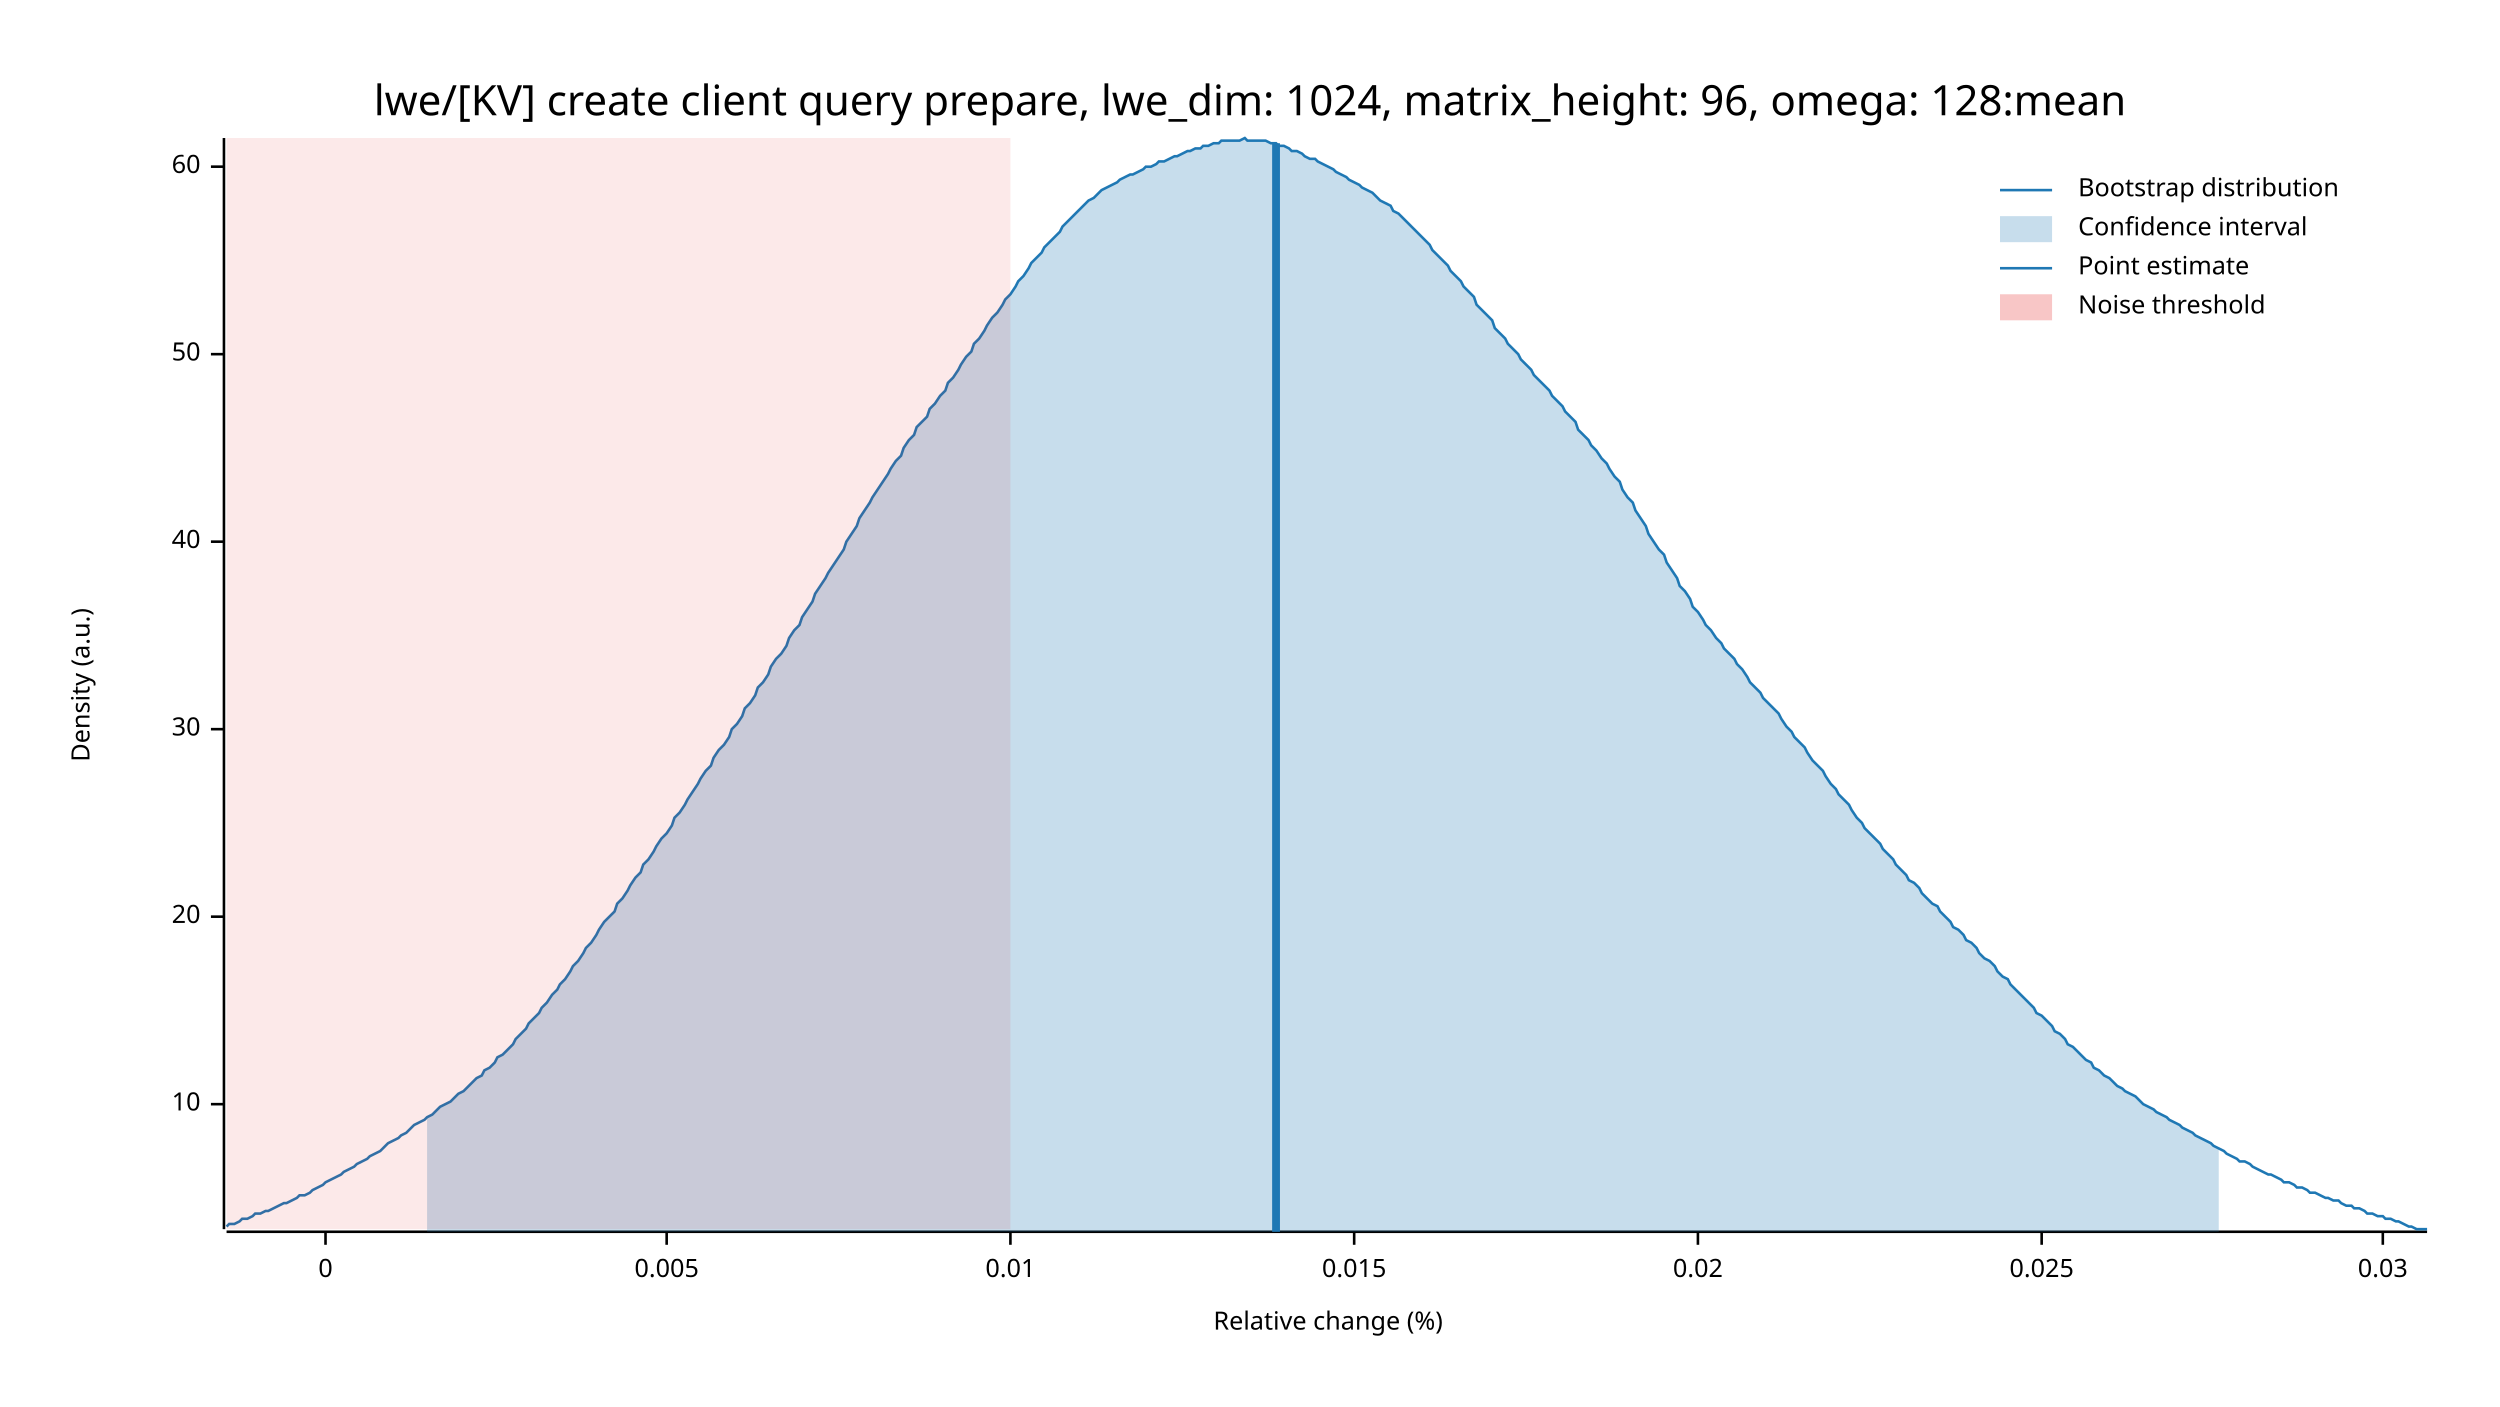
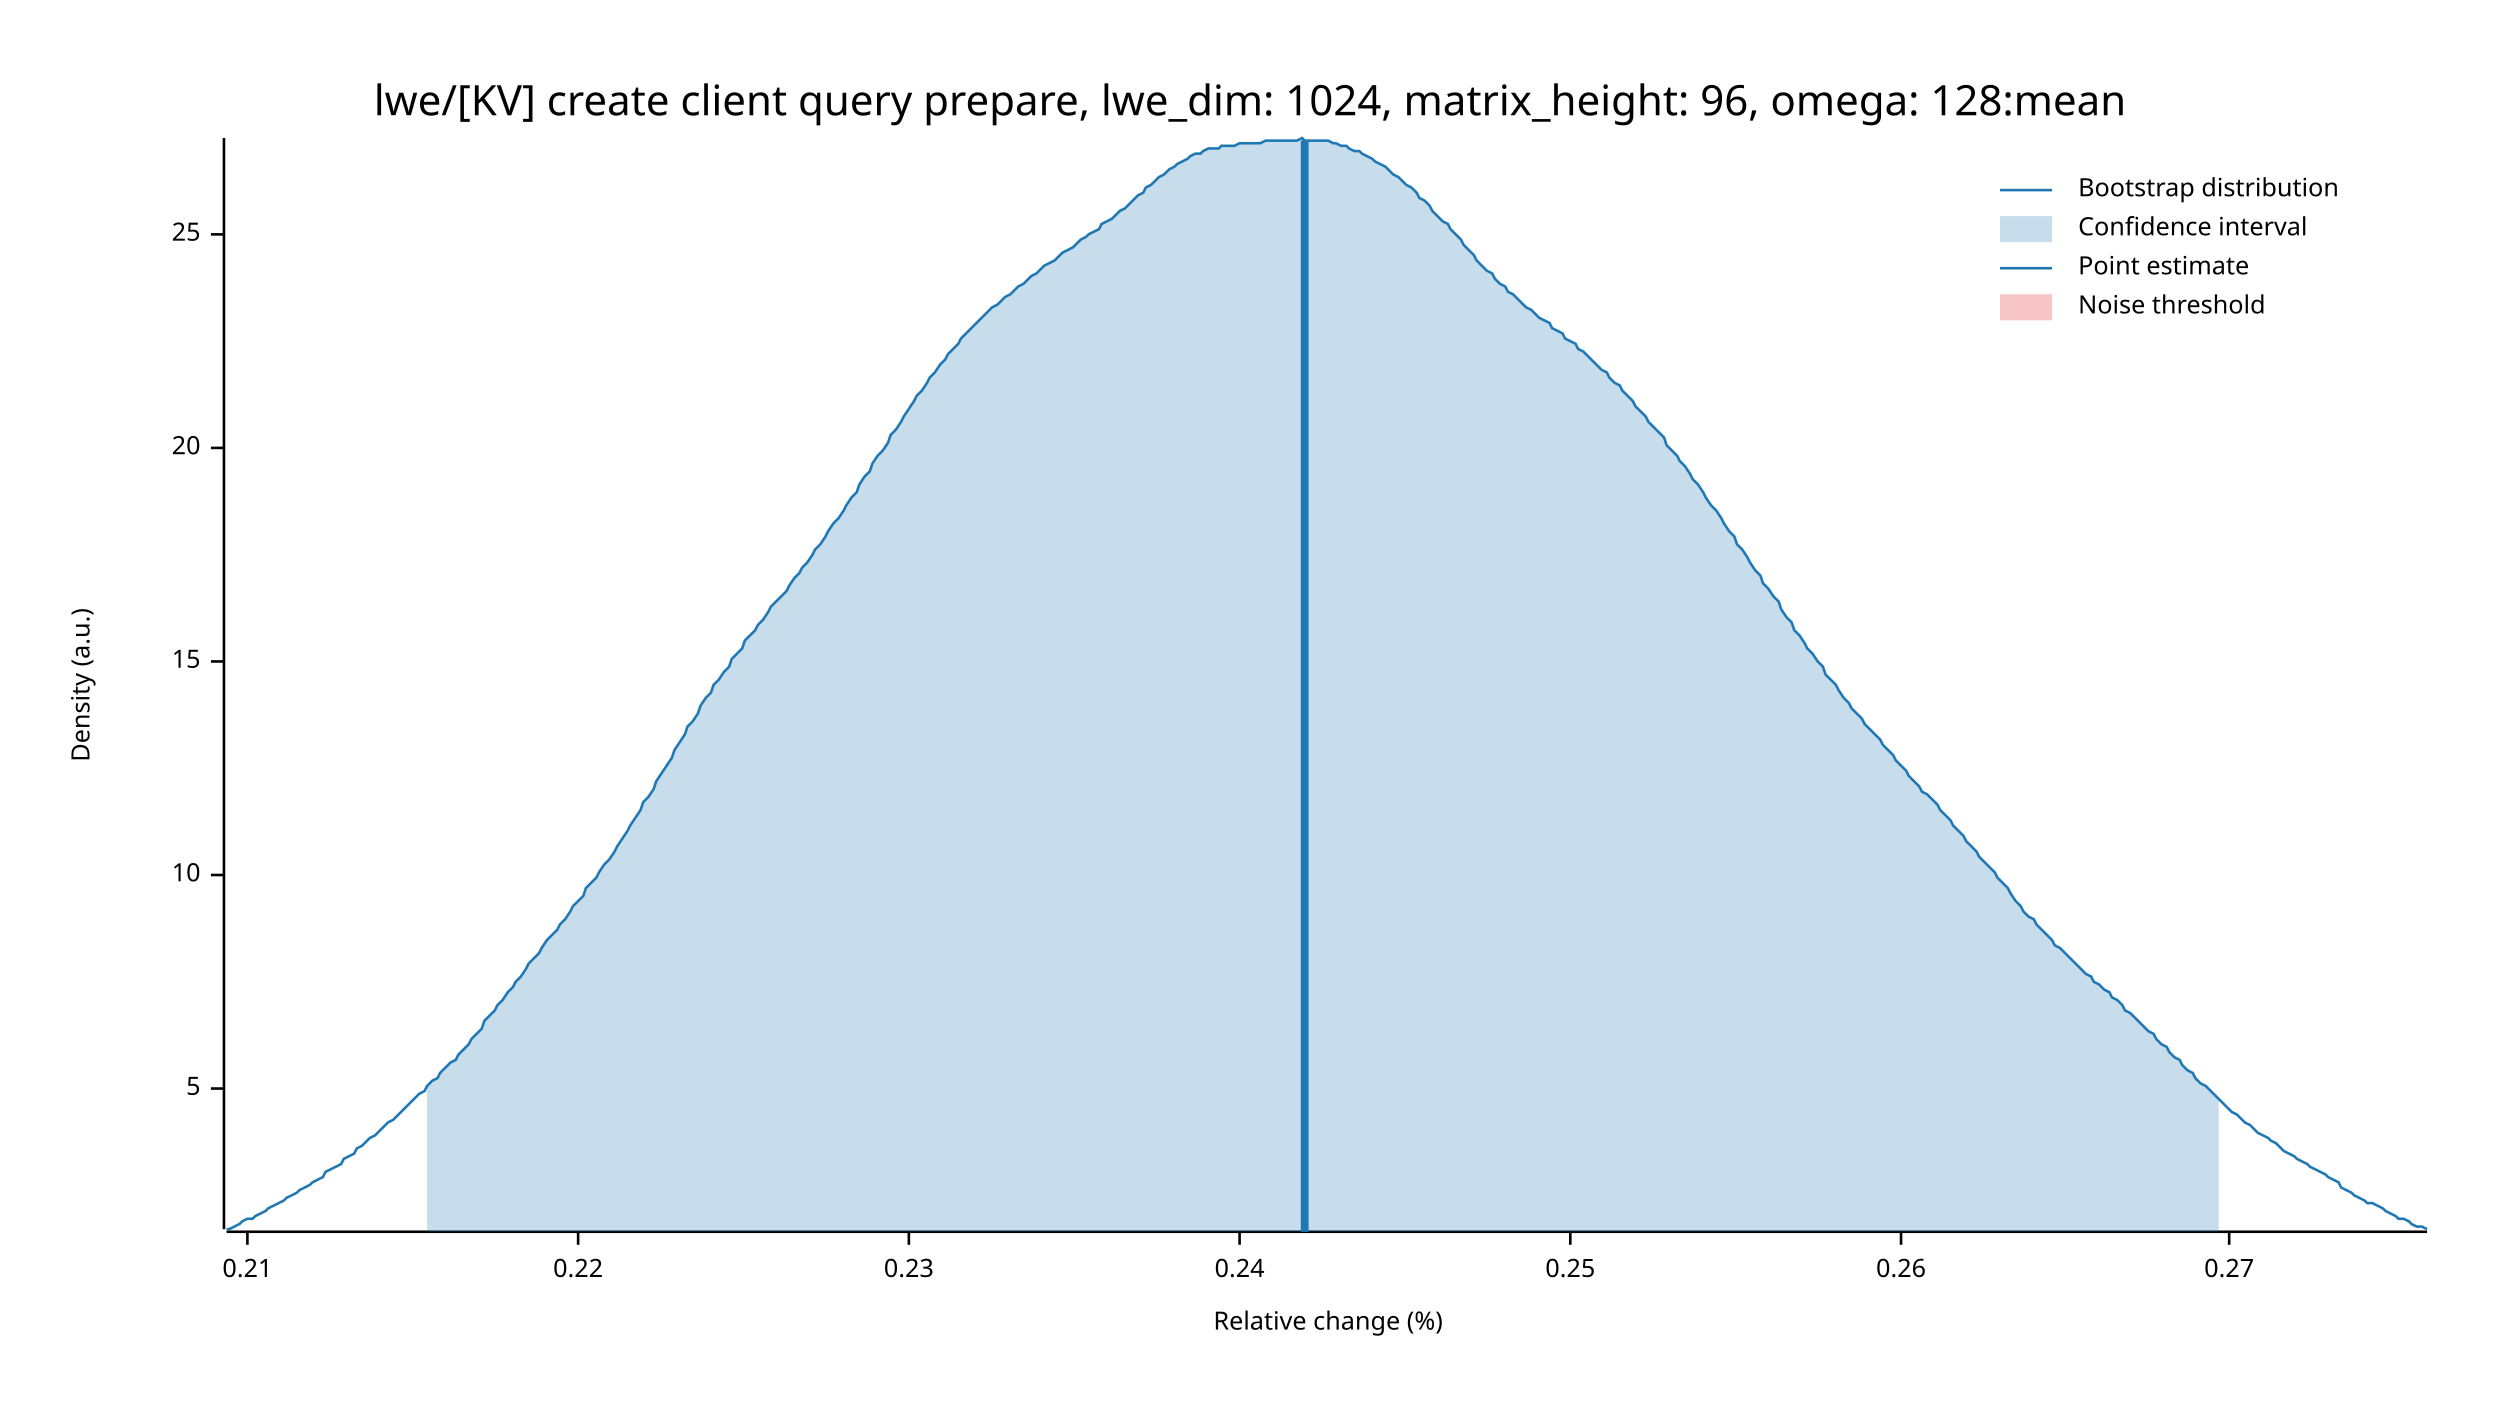
<svg xmlns="http://www.w3.org/2000/svg" width="960" height="540" viewBox="0 0 960 540">
  <text x="480" y="32" dy="0.76em" text-anchor="middle" font-family="sans-serif" font-size="16.129" opacity="1" fill="#000000">
lwe/[KV] create client query prepare, lwe_dim: 1024, matrix_height: 96, omega: 128:mean
</text>
  <text x="27" y="263" dy="0.76em" text-anchor="middle" font-family="sans-serif" font-size="9.677" opacity="1" fill="#000000" transform="rotate(270, 27, 263)">
Density (a.u.)
</text>
  <text x="510" y="513" dy="-0.5ex" text-anchor="middle" font-family="sans-serif" font-size="9.677" opacity="1" fill="#000000">
Relative change (%)
</text>
  <polyline fill="none" opacity="1" stroke="#000000" stroke-width="1" points="86,53 86,472 " />
-   <text x="77" y="424" dy="0.5ex" text-anchor="end" font-family="sans-serif" font-size="9.677" opacity="1" fill="#000000">
+   <text x="77" y="418" dy="0.5ex" text-anchor="end" font-family="sans-serif" font-size="9.677" opacity="1" fill="#000000">
+ 5
+ </text>
+   <polyline fill="none" opacity="1" stroke="#000000" stroke-width="1" points="81,418 86,418 " />
+   <text x="77" y="336" dy="0.5ex" text-anchor="end" font-family="sans-serif" font-size="9.677" opacity="1" fill="#000000">
10
</text>
-   <polyline fill="none" opacity="1" stroke="#000000" stroke-width="1" points="81,424 86,424 " />
-   <text x="77" y="352" dy="0.5ex" text-anchor="end" font-family="sans-serif" font-size="9.677" opacity="1" fill="#000000">
+   <polyline fill="none" opacity="1" stroke="#000000" stroke-width="1" points="81,336 86,336 " />
+   <text x="77" y="254" dy="0.5ex" text-anchor="end" font-family="sans-serif" font-size="9.677" opacity="1" fill="#000000">
+ 15
+ </text>
+   <polyline fill="none" opacity="1" stroke="#000000" stroke-width="1" points="81,254 86,254 " />
+   <text x="77" y="172" dy="0.5ex" text-anchor="end" font-family="sans-serif" font-size="9.677" opacity="1" fill="#000000">
20
</text>
-   <polyline fill="none" opacity="1" stroke="#000000" stroke-width="1" points="81,352 86,352 " />
-   <text x="77" y="280" dy="0.5ex" text-anchor="end" font-family="sans-serif" font-size="9.677" opacity="1" fill="#000000">
- 30
+   <polyline fill="none" opacity="1" stroke="#000000" stroke-width="1" points="81,172 86,172 " />
+   <text x="77" y="90" dy="0.5ex" text-anchor="end" font-family="sans-serif" font-size="9.677" opacity="1" fill="#000000">
+ 25
</text>
-   <polyline fill="none" opacity="1" stroke="#000000" stroke-width="1" points="81,280 86,280 " />
-   <text x="77" y="208" dy="0.5ex" text-anchor="end" font-family="sans-serif" font-size="9.677" opacity="1" fill="#000000">
- 40
+   <polyline fill="none" opacity="1" stroke="#000000" stroke-width="1" points="81,90 86,90 " />
+   <polyline fill="none" opacity="1" stroke="#000000" stroke-width="1" points="87,473 932,473 " />
+   <text x="95" y="483" dy="0.76em" text-anchor="middle" font-family="sans-serif" font-size="9.677" opacity="1" fill="#000000">
+ 0.21
</text>
-   <polyline fill="none" opacity="1" stroke="#000000" stroke-width="1" points="81,208 86,208 " />
-   <text x="77" y="136" dy="0.5ex" text-anchor="end" font-family="sans-serif" font-size="9.677" opacity="1" fill="#000000">
- 50
+   <polyline fill="none" opacity="1" stroke="#000000" stroke-width="1" points="95,473 95,478 " />
+   <text x="222" y="483" dy="0.76em" text-anchor="middle" font-family="sans-serif" font-size="9.677" opacity="1" fill="#000000">
+ 0.22
</text>
-   <polyline fill="none" opacity="1" stroke="#000000" stroke-width="1" points="81,136 86,136 " />
-   <text x="77" y="64" dy="0.5ex" text-anchor="end" font-family="sans-serif" font-size="9.677" opacity="1" fill="#000000">
- 60
+   <polyline fill="none" opacity="1" stroke="#000000" stroke-width="1" points="222,473 222,478 " />
+   <text x="349" y="483" dy="0.76em" text-anchor="middle" font-family="sans-serif" font-size="9.677" opacity="1" fill="#000000">
+ 0.23
</text>
-   <polyline fill="none" opacity="1" stroke="#000000" stroke-width="1" points="81,64 86,64 " />
-   <polyline fill="none" opacity="1" stroke="#000000" stroke-width="1" points="87,473 932,473 " />
-   <text x="125" y="483" dy="0.76em" text-anchor="middle" font-family="sans-serif" font-size="9.677" opacity="1" fill="#000000">
- 0
+   <polyline fill="none" opacity="1" stroke="#000000" stroke-width="1" points="349,473 349,478 " />
+   <text x="476" y="483" dy="0.76em" text-anchor="middle" font-family="sans-serif" font-size="9.677" opacity="1" fill="#000000">
+ 0.24
</text>
-   <polyline fill="none" opacity="1" stroke="#000000" stroke-width="1" points="125,473 125,478 " />
-   <text x="256" y="483" dy="0.76em" text-anchor="middle" font-family="sans-serif" font-size="9.677" opacity="1" fill="#000000">
- 0.005
+   <polyline fill="none" opacity="1" stroke="#000000" stroke-width="1" points="476,473 476,478 " />
+   <text x="603" y="483" dy="0.76em" text-anchor="middle" font-family="sans-serif" font-size="9.677" opacity="1" fill="#000000">
+ 0.25
</text>
-   <polyline fill="none" opacity="1" stroke="#000000" stroke-width="1" points="256,473 256,478 " />
-   <text x="388" y="483" dy="0.76em" text-anchor="middle" font-family="sans-serif" font-size="9.677" opacity="1" fill="#000000">
- 0.01
+   <polyline fill="none" opacity="1" stroke="#000000" stroke-width="1" points="603,473 603,478 " />
+   <text x="730" y="483" dy="0.76em" text-anchor="middle" font-family="sans-serif" font-size="9.677" opacity="1" fill="#000000">
+ 0.26
</text>
-   <polyline fill="none" opacity="1" stroke="#000000" stroke-width="1" points="388,473 388,478 " />
-   <text x="520" y="483" dy="0.76em" text-anchor="middle" font-family="sans-serif" font-size="9.677" opacity="1" fill="#000000">
- 0.015
+   <polyline fill="none" opacity="1" stroke="#000000" stroke-width="1" points="730,473 730,478 " />
+   <text x="856" y="483" dy="0.76em" text-anchor="middle" font-family="sans-serif" font-size="9.677" opacity="1" fill="#000000">
+ 0.27
</text>
-   <polyline fill="none" opacity="1" stroke="#000000" stroke-width="1" points="520,473 520,478 " />
-   <text x="652" y="483" dy="0.76em" text-anchor="middle" font-family="sans-serif" font-size="9.677" opacity="1" fill="#000000">
- 0.02
- </text>
-   <polyline fill="none" opacity="1" stroke="#000000" stroke-width="1" points="652,473 652,478 " />
-   <text x="784" y="483" dy="0.76em" text-anchor="middle" font-family="sans-serif" font-size="9.677" opacity="1" fill="#000000">
- 0.025
- </text>
-   <polyline fill="none" opacity="1" stroke="#000000" stroke-width="1" points="784,473 784,478 " />
-   <text x="915" y="483" dy="0.76em" text-anchor="middle" font-family="sans-serif" font-size="9.677" opacity="1" fill="#000000">
- 0.03
- </text>
-   <polyline fill="none" opacity="1" stroke="#000000" stroke-width="1" points="915,473 915,478 " />
-   <polyline fill="none" opacity="1" stroke="#1F78B4" stroke-width="1" points="87,471 88,470 90,470 92,469 93,468 95,468 97,467 98,466 100,466 102,465 103,465 105,464 107,463 109,462 110,462 112,461 114,460 115,459 117,459 119,458 120,457 122,456 124,455 125,454 127,453 129,452 131,451 132,450 134,449 136,448 137,447 139,446 141,445 142,444 144,443 146,442 147,441 149,439 151,438 153,437 154,436 156,435 158,433 159,432 161,431 163,430 164,429 166,428 168,426 169,425 171,424 173,423 175,421 176,420 178,419 180,417 181,416 183,414 185,413 186,411 188,410 190,408 191,406 193,405 195,403 197,401 198,399 200,397 202,395 203,393 205,391 207,389 208,387 210,385 212,382 214,380 215,378 217,376 219,373 220,371 222,369 224,366 225,364 227,362 229,359 230,357 232,354 234,352 236,350 237,347 239,345 241,342 242,340 244,337 246,335 247,332 249,330 251,327 252,325 254,322 256,320 258,317 259,314 261,312 263,309 264,307 266,304 268,301 269,299 271,296 273,294 274,291 276,288 278,286 280,283 281,280 283,278 285,275 286,272 288,270 290,267 291,264 293,262 295,259 296,256 298,253 300,251 302,248 303,245 305,242 307,240 308,237 310,234 312,231 313,228 315,225 317,222 318,220 320,217 322,214 324,211 325,208 327,205 329,202 330,199 332,196 334,193 335,191 337,188 339,185 341,182 342,180 344,177 346,175 347,172 349,169 351,167 352,164 354,162 356,160 357,157 359,155 361,152 363,150 364,147 366,145 368,142 369,140 371,137 373,135 374,132 376,130 378,127 379,125 381,122 383,120 385,117 386,115 388,113 390,110 391,108 393,106 395,103 396,101 398,99 400,97 401,95 403,93 405,91 407,89 408,87 410,85 412,83 413,82 415,80 417,78 418,77 420,76 422,74 423,73 425,72 427,71 429,70 430,69 432,68 434,67 435,67 437,66 439,65 440,64 442,64 444,63 445,62 447,62 449,61 451,60 452,60 454,59 456,58 457,58 459,57 461,57 462,56 464,56 466,55 468,55 469,54 471,54 473,54 474,54 476,54 478,53 479,54 481,54 483,54 484,54 486,54 488,55 490,55 491,56 493,56 495,57 496,58 498,58 500,59 501,60 503,61 505,61 506,62 508,63 510,64 512,65 513,66 515,67 517,68 518,69 520,70 522,71 523,72 525,73 527,74 528,75 530,77 532,78 534,79 535,81 537,82 539,84 540,85 542,87 544,89 545,90 547,92 549,94 550,96 552,98 554,100 556,102 557,104 559,106 561,108 562,110 564,112 566,114 567,117 569,119 571,121 573,123 574,126 576,128 578,130 579,132 581,134 583,136 584,138 586,140 588,142 589,144 591,146 593,148 595,150 596,152 598,154 600,156 601,158 603,160 605,162 606,165 608,167 610,169 611,171 613,173 615,176 617,178 618,180 620,183 622,185 623,188 625,191 627,193 628,196 630,199 632,202 633,205 635,208 637,211 639,213 640,216 642,219 644,222 645,225 647,227 649,230 650,233 652,235 654,238 655,240 657,242 659,245 661,247 662,249 664,251 666,253 667,255 669,257 671,260 672,262 674,264 676,266 677,268 679,270 681,272 683,274 684,276 686,279 688,281 689,283 691,285 693,287 694,289 696,292 698,294 700,296 701,298 703,301 705,303 706,305 708,307 710,309 711,311 713,314 715,316 716,318 718,320 720,322 722,324 723,326 725,328 727,330 728,332 730,334 732,336 733,338 735,339 737,341 738,343 740,345 742,347 744,348 745,350 747,352 749,354 750,356 752,357 754,359 755,361 757,362 759,364 760,366 762,368 764,369 766,371 767,373 769,375 771,376 772,378 774,380 776,382 777,383 779,385 781,387 782,389 784,390 786,392 788,394 789,396 791,397 793,399 794,401 796,402 798,404 799,405 801,407 803,408 804,410 806,411 808,413 810,414 811,415 813,417 815,418 816,419 818,420 820,421 821,422 823,424 825,425 827,426 828,427 830,428 832,429 833,430 835,431 837,432 838,433 840,434 842,435 843,436 845,437 847,438 849,439 850,440 852,441 854,442 855,443 857,444 859,445 860,446 862,446 864,447 865,448 867,449 869,450 871,451 872,451 874,452 876,453 877,454 879,454 881,455 882,456 884,456 886,457 887,458 889,458 891,459 893,460 894,460 896,461 898,461 899,462 901,463 903,463 904,464 906,464 908,465 909,466 911,466 913,467 915,467 916,468 918,468 920,469 921,469 923,470 925,471 926,471 928,472 930,472 932,472 " />
-   <polygon opacity="0.25" fill="#1F78B4" points="164,429 166,428 168,426 169,425 171,424 173,423 175,421 176,420 178,419 180,417 181,416 183,414 185,413 186,411 188,410 190,408 191,406 193,405 195,403 197,401 198,399 200,397 202,395 203,393 205,391 207,389 208,387 210,385 212,382 214,380 215,378 217,376 219,373 220,371 222,369 224,366 225,364 227,362 229,359 230,357 232,354 234,352 236,350 237,347 239,345 241,342 242,340 244,337 246,335 247,332 249,330 251,327 252,325 254,322 256,320 258,317 259,314 261,312 263,309 264,307 266,304 268,301 269,299 271,296 273,294 274,291 276,288 278,286 280,283 281,280 283,278 285,275 286,272 288,270 290,267 291,264 293,262 295,259 296,256 298,253 300,251 302,248 303,245 305,242 307,240 308,237 310,234 312,231 313,228 315,225 317,222 318,220 320,217 322,214 324,211 325,208 327,205 329,202 330,199 332,196 334,193 335,191 337,188 339,185 341,182 342,180 344,177 346,175 347,172 349,169 351,167 352,164 354,162 356,160 357,157 359,155 361,152 363,150 364,147 366,145 368,142 369,140 371,137 373,135 374,132 376,130 378,127 379,125 381,122 383,120 385,117 386,115 388,113 390,110 391,108 393,106 395,103 396,101 398,99 400,97 401,95 403,93 405,91 407,89 408,87 410,85 412,83 413,82 415,80 417,78 418,77 420,76 422,74 423,73 425,72 427,71 429,70 430,69 432,68 434,67 435,67 437,66 439,65 440,64 442,64 444,63 445,62 447,62 449,61 451,60 452,60 454,59 456,58 457,58 459,57 461,57 462,56 464,56 466,55 468,55 469,54 471,54 473,54 474,54 476,54 478,53 479,54 481,54 483,54 484,54 486,54 488,55 490,55 491,56 493,56 495,57 496,58 498,58 500,59 501,60 503,61 505,61 506,62 508,63 510,64 512,65 513,66 515,67 517,68 518,69 520,70 522,71 523,72 525,73 527,74 528,75 530,77 532,78 534,79 535,81 537,82 539,84 540,85 542,87 544,89 545,90 547,92 549,94 550,96 552,98 554,100 556,102 557,104 559,106 561,108 562,110 564,112 566,114 567,117 569,119 571,121 573,123 574,126 576,128 578,130 579,132 581,134 583,136 584,138 586,140 588,142 589,144 591,146 593,148 595,150 596,152 598,154 600,156 601,158 603,160 605,162 606,165 608,167 610,169 611,171 613,173 615,176 617,178 618,180 620,183 622,185 623,188 625,191 627,193 628,196 630,199 632,202 633,205 635,208 637,211 639,213 640,216 642,219 644,222 645,225 647,227 649,230 650,233 652,235 654,238 655,240 657,242 659,245 661,247 662,249 664,251 666,253 667,255 669,257 671,260 672,262 674,264 676,266 677,268 679,270 681,272 683,274 684,276 686,279 688,281 689,283 691,285 693,287 694,289 696,292 698,294 700,296 701,298 703,301 705,303 706,305 708,307 710,309 711,311 713,314 715,316 716,318 718,320 720,322 722,324 723,326 725,328 727,330 728,332 730,334 732,336 733,338 735,339 737,341 738,343 740,345 742,347 744,348 745,350 747,352 749,354 750,356 752,357 754,359 755,361 757,362 759,364 760,366 762,368 764,369 766,371 767,373 769,375 771,376 772,378 774,380 776,382 777,383 779,385 781,387 782,389 784,390 786,392 788,394 789,396 791,397 793,399 794,401 796,402 798,404 799,405 801,407 803,408 804,410 806,411 808,413 810,414 811,415 813,417 815,418 816,419 818,420 820,421 821,422 823,424 825,425 827,426 828,427 830,428 832,429 833,430 835,431 837,432 838,433 840,434 842,435 843,436 845,437 847,438 849,439 850,440 852,441 852,473 164,473 " />
-   <polyline fill="none" opacity="1" stroke="#1F78B4" stroke-width="3" points="490,473 490,55 " />
-   <rect x="87" y="53" width="301" height="419" opacity="0.1" fill="#E31A1C" stroke="none" />
+   <polyline fill="none" opacity="1" stroke="#000000" stroke-width="1" points="856,473 856,478 " />
+   <polyline fill="none" opacity="1" stroke="#1F78B4" stroke-width="1" points="87,472 88,472 90,471 92,470 93,469 95,468 97,468 98,467 100,466 102,465 103,464 105,463 107,462 109,461 110,460 112,459 114,458 115,457 117,456 119,455 120,454 122,453 124,452 125,450 127,449 129,448 131,447 132,445 134,444 136,443 137,441 139,440 141,438 142,437 144,436 146,434 147,433 149,431 151,430 153,428 154,427 156,425 158,423 159,422 161,420 163,419 164,417 166,415 168,414 169,412 171,410 173,408 175,407 176,405 178,403 180,401 181,399 183,397 185,395 186,392 188,390 190,388 191,386 193,384 195,381 197,379 198,377 200,375 202,372 203,370 205,368 207,366 208,364 210,361 212,359 214,357 215,355 217,353 219,350 220,348 222,346 224,344 225,341 227,339 229,337 230,335 232,332 234,330 236,327 237,325 239,322 241,319 242,317 244,314 246,311 247,308 249,306 251,303 252,300 254,297 256,294 258,291 259,288 261,285 263,282 264,279 266,277 268,274 269,271 271,268 273,266 274,263 276,261 278,258 280,256 281,253 283,251 285,249 286,246 288,244 290,242 291,240 293,238 295,235 296,233 298,231 300,229 302,227 303,225 305,222 307,220 308,218 310,216 312,213 313,211 315,209 317,206 318,204 320,201 322,199 324,196 325,194 327,191 329,189 330,186 332,183 334,181 335,178 337,175 339,173 341,170 342,167 344,165 346,162 347,160 349,157 351,154 352,152 354,150 356,147 357,145 359,143 361,140 363,138 364,136 366,134 368,132 369,130 371,128 373,126 374,125 376,123 378,121 379,120 381,118 383,117 385,115 386,114 388,113 390,111 391,110 393,109 395,107 396,106 398,105 400,103 401,102 403,101 405,100 407,98 408,97 410,96 412,95 413,94 415,92 417,91 418,90 420,89 422,88 423,86 425,85 427,84 429,82 430,81 432,80 434,78 435,77 437,75 439,74 440,72 442,71 444,69 445,68 447,67 449,65 451,64 452,63 454,62 456,61 457,60 459,59 461,59 462,58 464,57 466,57 468,57 469,56 471,56 473,56 474,56 476,55 478,55 479,55 481,55 483,55 484,55 486,54 488,54 490,54 491,54 493,54 495,54 496,54 498,54 500,53 501,54 503,54 505,54 506,54 508,54 510,54 512,55 513,55 515,56 517,56 518,57 520,58 522,58 523,59 525,60 527,61 528,62 530,63 532,64 534,66 535,67 537,68 539,70 540,71 542,72 544,74 545,76 547,77 549,79 550,81 552,83 554,85 556,86 557,88 559,90 561,92 562,94 564,96 566,98 567,100 569,102 571,104 573,105 574,107 576,109 578,110 579,112 581,113 583,115 584,116 586,118 588,119 589,120 591,122 593,123 595,124 596,126 598,127 600,128 601,130 603,131 605,132 606,134 608,135 610,137 611,138 613,140 615,142 617,143 618,145 620,147 622,148 623,150 625,152 627,154 628,156 630,158 632,160 633,162 635,164 637,166 639,168 640,171 642,173 644,175 645,177 647,179 649,182 650,184 652,186 654,189 655,191 657,194 659,196 661,199 662,201 664,204 666,206 667,209 669,211 671,214 672,216 674,219 676,221 677,224 679,226 681,229 683,231 684,234 686,237 688,239 689,242 691,244 693,247 694,249 696,251 698,254 700,256 701,259 703,261 705,263 706,265 708,268 710,270 711,272 713,274 715,276 716,278 718,280 720,282 722,284 723,286 725,288 727,290 728,292 730,294 732,296 733,298 735,300 737,302 738,304 740,305 742,307 744,309 745,311 747,313 749,315 750,317 752,319 754,321 755,323 757,325 759,327 760,329 762,331 764,333 766,335 767,337 769,339 771,341 772,343 774,346 776,348 777,350 779,352 781,353 782,355 784,357 786,359 788,361 789,363 791,364 793,366 794,367 796,369 798,371 799,372 801,374 803,375 804,377 806,378 808,380 810,381 811,383 813,384 815,386 816,388 818,389 820,391 821,392 823,394 825,396 827,397 828,399 830,401 832,402 833,404 835,406 837,407 838,409 840,411 842,412 843,414 845,416 847,417 849,419 850,420 852,422 854,424 855,425 857,427 859,428 860,429 862,431 864,432 865,433 867,435 869,436 871,437 872,438 874,439 876,441 877,442 879,443 881,444 882,445 884,446 886,447 887,448 889,449 891,450 893,451 894,452 896,453 898,454 899,456 901,457 903,458 904,459 906,460 908,461 909,462 911,462 913,463 915,464 916,465 918,466 920,467 921,468 923,468 925,469 926,470 928,471 930,471 932,472 " />
+   <polygon opacity="0.25" fill="#1F78B4" points="164,417 166,415 168,414 169,412 171,410 173,408 175,407 176,405 178,403 180,401 181,399 183,397 185,395 186,392 188,390 190,388 191,386 193,384 195,381 197,379 198,377 200,375 202,372 203,370 205,368 207,366 208,364 210,361 212,359 214,357 215,355 217,353 219,350 220,348 222,346 224,344 225,341 227,339 229,337 230,335 232,332 234,330 236,327 237,325 239,322 241,319 242,317 244,314 246,311 247,308 249,306 251,303 252,300 254,297 256,294 258,291 259,288 261,285 263,282 264,279 266,277 268,274 269,271 271,268 273,266 274,263 276,261 278,258 280,256 281,253 283,251 285,249 286,246 288,244 290,242 291,240 293,238 295,235 296,233 298,231 300,229 302,227 303,225 305,222 307,220 308,218 310,216 312,213 313,211 315,209 317,206 318,204 320,201 322,199 324,196 325,194 327,191 329,189 330,186 332,183 334,181 335,178 337,175 339,173 341,170 342,167 344,165 346,162 347,160 349,157 351,154 352,152 354,150 356,147 357,145 359,143 361,140 363,138 364,136 366,134 368,132 369,130 371,128 373,126 374,125 376,123 378,121 379,120 381,118 383,117 385,115 386,114 388,113 390,111 391,110 393,109 395,107 396,106 398,105 400,103 401,102 403,101 405,100 407,98 408,97 410,96 412,95 413,94 415,92 417,91 418,90 420,89 422,88 423,86 425,85 427,84 429,82 430,81 432,80 434,78 435,77 437,75 439,74 440,72 442,71 444,69 445,68 447,67 449,65 451,64 452,63 454,62 456,61 457,60 459,59 461,59 462,58 464,57 466,57 468,57 469,56 471,56 473,56 474,56 476,55 478,55 479,55 481,55 483,55 484,55 486,54 488,54 490,54 491,54 493,54 495,54 496,54 498,54 500,53 501,54 503,54 505,54 506,54 508,54 510,54 512,55 513,55 515,56 517,56 518,57 520,58 522,58 523,59 525,60 527,61 528,62 530,63 532,64 534,66 535,67 537,68 539,70 540,71 542,72 544,74 545,76 547,77 549,79 550,81 552,83 554,85 556,86 557,88 559,90 561,92 562,94 564,96 566,98 567,100 569,102 571,104 573,105 574,107 576,109 578,110 579,112 581,113 583,115 584,116 586,118 588,119 589,120 591,122 593,123 595,124 596,126 598,127 600,128 601,130 603,131 605,132 606,134 608,135 610,137 611,138 613,140 615,142 617,143 618,145 620,147 622,148 623,150 625,152 627,154 628,156 630,158 632,160 633,162 635,164 637,166 639,168 640,171 642,173 644,175 645,177 647,179 649,182 650,184 652,186 654,189 655,191 657,194 659,196 661,199 662,201 664,204 666,206 667,209 669,211 671,214 672,216 674,219 676,221 677,224 679,226 681,229 683,231 684,234 686,237 688,239 689,242 691,244 693,247 694,249 696,251 698,254 700,256 701,259 703,261 705,263 706,265 708,268 710,270 711,272 713,274 715,276 716,278 718,280 720,282 722,284 723,286 725,288 727,290 728,292 730,294 732,296 733,298 735,300 737,302 738,304 740,305 742,307 744,309 745,311 747,313 749,315 750,317 752,319 754,321 755,323 757,325 759,327 760,329 762,331 764,333 766,335 767,337 769,339 771,341 772,343 774,346 776,348 777,350 779,352 781,353 782,355 784,357 786,359 788,361 789,363 791,364 793,366 794,367 796,369 798,371 799,372 801,374 803,375 804,377 806,378 808,380 810,381 811,383 813,384 815,386 816,388 818,389 820,391 821,392 823,394 825,396 827,397 828,399 830,401 832,402 833,404 835,406 837,407 838,409 840,411 842,412 843,414 845,416 847,417 849,419 850,420 852,422 852,473 164,473 " />
+   <polyline fill="none" opacity="1" stroke="#1F78B4" stroke-width="3" points="501,473 501,54 " />
+   <rect x="509" y="53" width="0" height="419" opacity="0.1" fill="#E31A1C" stroke="none" />
  <text x="798" y="68" dy="0.76em" text-anchor="start" font-family="sans-serif" font-size="9.677" opacity="1" fill="#000000">
Bootstrap distribution
</text>
  <text x="798" y="83" dy="0.76em" text-anchor="start" font-family="sans-serif" font-size="9.677" opacity="1" fill="#000000">
Confidence interval
</text>
  <text x="798" y="98" dy="0.76em" text-anchor="start" font-family="sans-serif" font-size="9.677" opacity="1" fill="#000000">
Point estimate
</text>
  <text x="798" y="113" dy="0.76em" text-anchor="start" font-family="sans-serif" font-size="9.677" opacity="1" fill="#000000">
Noise threshold
</text>
  <polyline fill="none" opacity="1" stroke="#1F78B4" stroke-width="1" points="768,73 788,73 " />
  <rect x="768" y="83" width="20" height="10" opacity="0.25" fill="#1F78B4" stroke="none" />
  <polyline fill="none" opacity="1" stroke="#1F78B4" stroke-width="1" points="768,103 788,103 " />
  <rect x="768" y="113" width="20" height="10" opacity="0.25" fill="#E31A1C" stroke="none" />
</svg>
